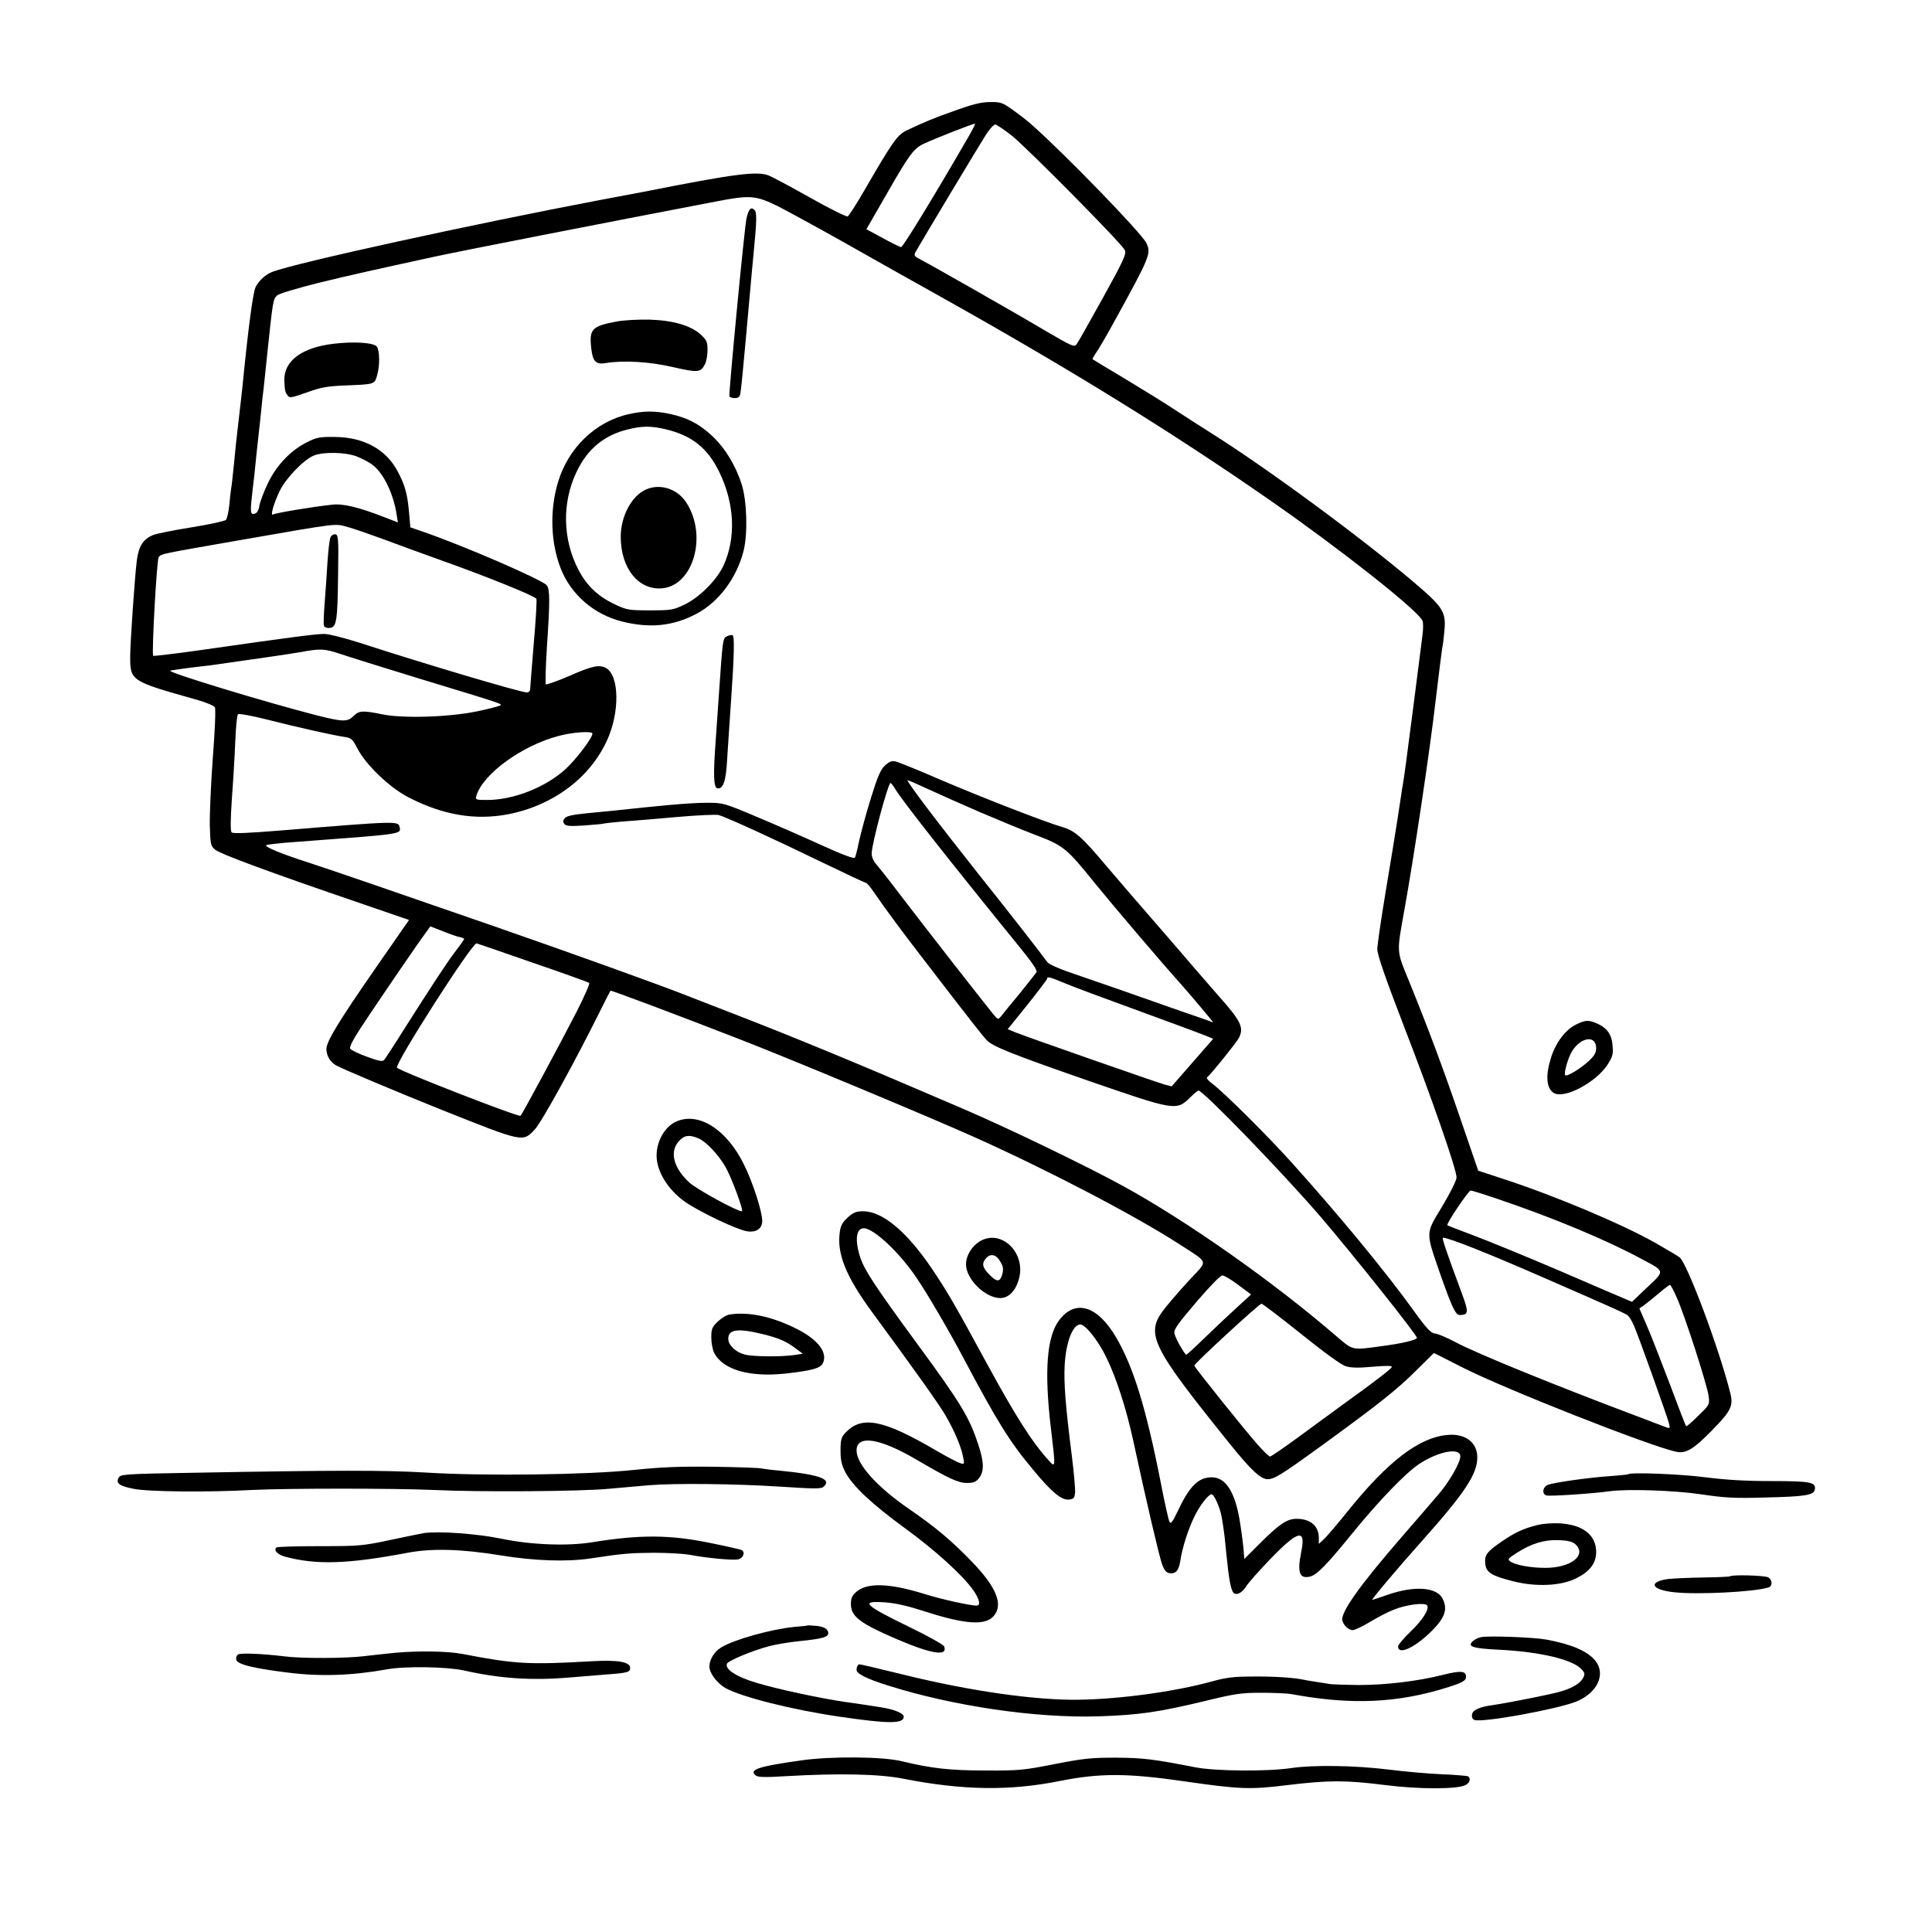
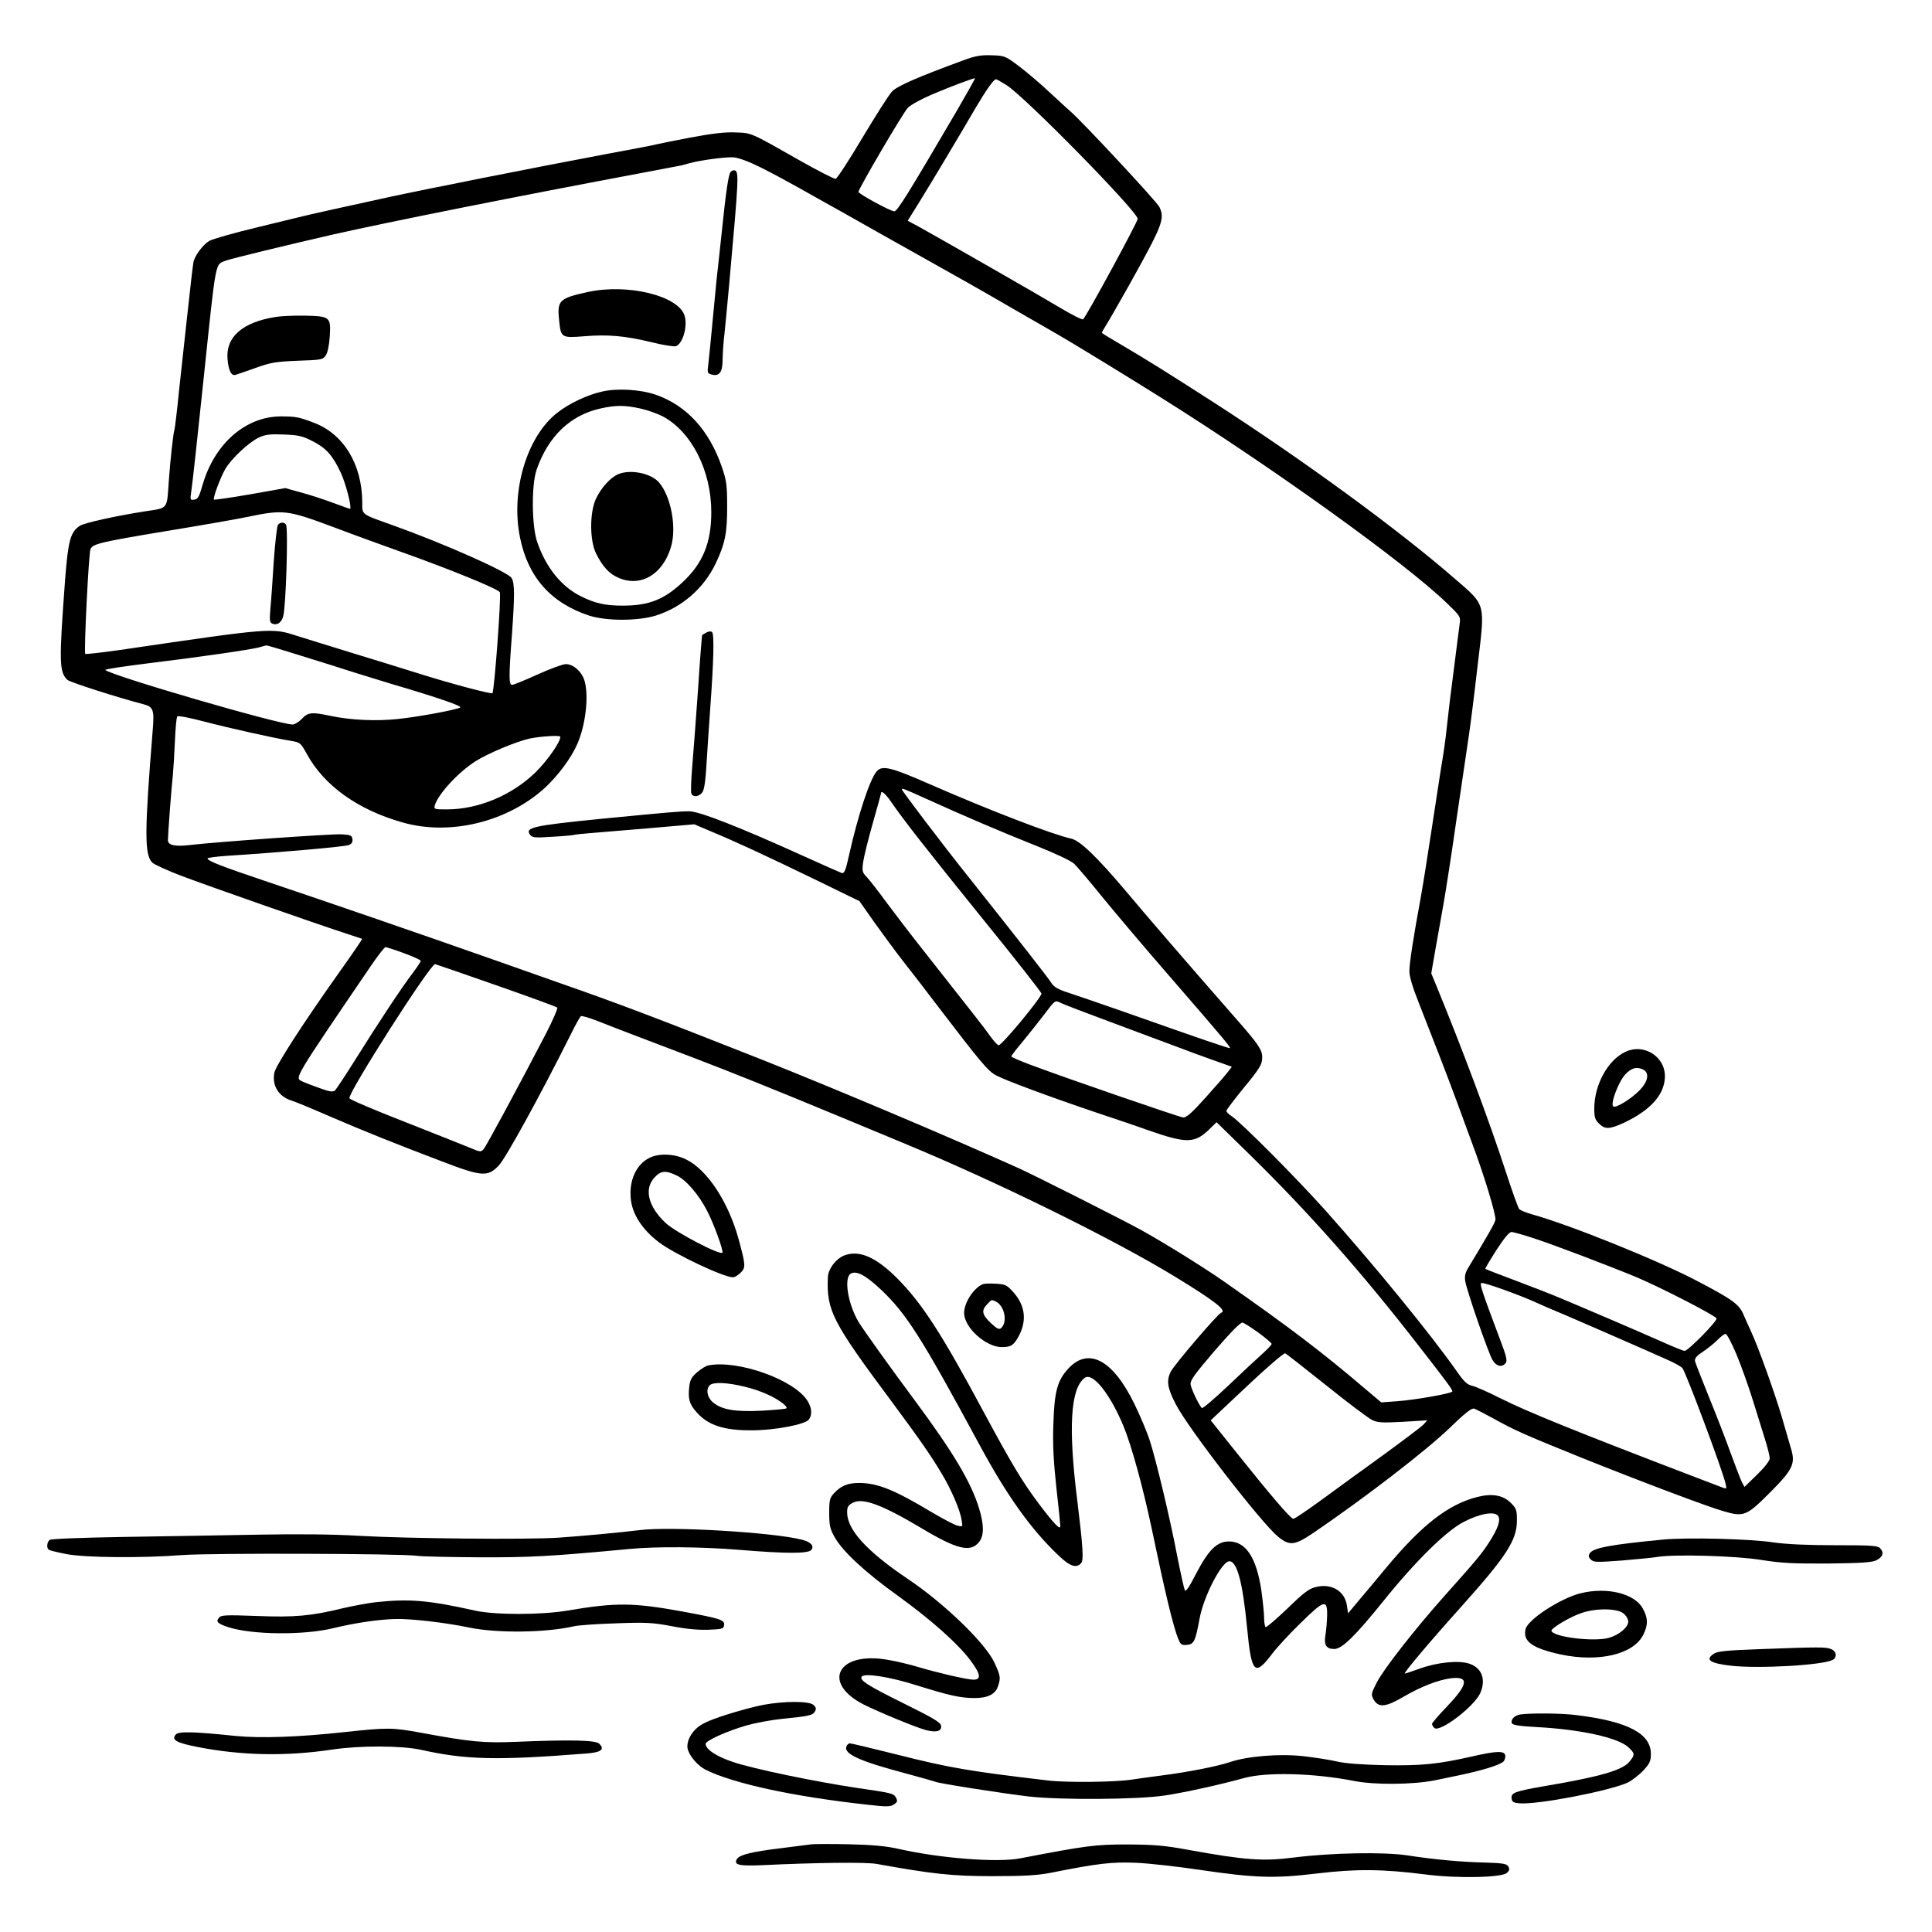
<svg xmlns="http://www.w3.org/2000/svg" version="1.0" width="1024pt" height="1024pt" viewBox="0 0 1024 1024" preserveAspectRatio="xMidYMid meet">
  <g transform="translate(0,1024) scale(0.1,-0.1)" fill="#000000" stroke="none">
-     <path d="M5065 9655 c-118 -42 -162 -60 -257 -105 -52 -24 -76 -59 -229 -323 -41 -71 -80 -131 -86 -134 -7 -3 -98 42 -202 101 -103 58 -201 110 -217 116 -62 24 -180 9 -654 -85 -14 -3 -121 -23 -239 -45 -679 -129 -1613 -333 -1738 -381 -34 -13 -70 -45 -88 -80 -14 -26 -40 -223 -70 -529 -4 -36 -13 -119 -21 -185 -8 -66 -19 -167 -24 -225 -6 -58 -12 -116 -15 -130 -2 -14 -7 -54 -10 -90 -4 -36 -12 -70 -18 -76 -7 -6 -88 -24 -182 -39 -93 -15 -185 -33 -204 -41 -53 -22 -76 -59 -86 -136 -11 -88 -35 -436 -35 -510 0 -126 5 -129 343 -224 58 -16 101 -34 106 -43 5 -9 0 -128 -11 -266 -10 -137 -17 -299 -16 -358 3 -103 4 -110 29 -131 26 -22 296 -122 771 -284 l256 -88 -180 -259 c-193 -279 -258 -385 -258 -425 0 -35 20 -69 50 -86 40 -22 316 -138 560 -236 434 -173 430 -173 494 -105 37 39 218 368 356 647 23 47 44 87 46 89 3 3 335 -121 694 -261 265 -103 991 -406 1230 -513 391 -175 855 -417 1093 -571 155 -100 149 -83 61 -178 -42 -44 -101 -112 -131 -149 -118 -144 -95 -195 338 -733 108 -134 161 -184 197 -184 36 0 72 22 287 178 303 220 401 298 502 399 l93 92 152 -77 c224 -114 1000 -420 1134 -447 51 -10 92 15 190 116 99 101 112 128 95 195 -58 233 -229 690 -269 720 -9 7 -65 40 -124 74 -177 101 -540 254 -818 344 l-125 41 -91 265 c-95 278 -172 484 -274 735 -70 171 -68 149 -26 385 50 275 135 846 165 1105 17 143 33 269 35 280 3 11 8 49 11 85 11 106 -4 130 -159 262 -281 239 -787 611 -1082 796 -54 34 -144 92 -199 128 -55 36 -172 108 -260 161 -88 52 -162 97 -164 99 -2 1 6 16 17 32 12 16 56 91 98 168 191 347 196 360 170 416 -26 53 -435 475 -611 630 -22 20 -67 54 -99 77 -54 38 -64 41 -120 40 -45 0 -92 -12 -181 -44z m64 -147 c-177 -306 -343 -578 -353 -578 -6 1 -50 22 -97 48 l-87 47 95 165 c133 233 154 262 211 289 68 31 266 109 270 105 2 -1 -15 -35 -39 -76z m234 13 c86 -70 584 -573 599 -607 9 -20 -6 -53 -116 -252 -70 -126 -132 -237 -140 -247 -12 -16 -23 -11 -157 67 -149 89 -606 349 -671 383 -33 17 -35 21 -25 40 32 57 344 577 374 623 18 28 40 52 48 52 7 0 47 -27 88 -59z m-1242 -373 c51 -26 207 -111 344 -188 138 -78 275 -155 305 -172 30 -17 132 -74 225 -126 680 -381 1221 -715 1740 -1076 364 -253 774 -576 804 -635 5 -9 5 -45 0 -81 -18 -142 -80 -626 -85 -659 -7 -56 -16 -114 -19 -132 -2 -9 -6 -32 -8 -50 -3 -19 -13 -83 -22 -144 -9 -60 -37 -228 -61 -373 -24 -144 -44 -281 -44 -303 0 -29 42 -151 141 -408 151 -390 279 -759 279 -802 0 -15 -33 -81 -76 -153 -90 -149 -89 -131 -9 -363 63 -178 80 -213 103 -213 45 1 47 14 13 107 -85 228 -110 303 -103 303 31 0 242 -84 557 -222 346 -151 411 -180 424 -191 7 -7 22 -31 32 -55 25 -57 175 -478 185 -516 6 -26 5 -28 -12 -22 -10 4 -71 27 -134 51 -458 172 -870 340 -981 399 -47 25 -98 47 -113 48 -22 2 -43 24 -113 121 -149 207 -389 498 -644 782 -128 143 -362 375 -422 420 -21 15 -34 31 -30 34 18 13 155 183 169 209 28 54 12 89 -98 213 -31 35 -91 105 -134 154 -42 50 -101 117 -129 150 -163 187 -269 311 -340 394 -130 155 -168 188 -233 207 -93 27 -422 155 -647 251 -115 50 -222 93 -237 97 -21 5 -34 0 -57 -21 -24 -22 -39 -57 -75 -173 -25 -80 -52 -181 -62 -225 -9 -44 -19 -85 -23 -91 -4 -7 -66 16 -176 66 -94 43 -249 111 -345 151 -168 71 -178 74 -255 74 -79 0 -159 -6 -345 -25 -150 -16 -178 -19 -295 -30 -81 -8 -113 -15 -122 -27 -10 -13 -10 -20 -1 -31 10 -11 31 -12 107 -7 53 4 98 8 101 10 3 1 43 6 90 10 47 3 177 14 290 24 113 10 216 15 230 11 44 -13 308 -134 544 -249 126 -61 233 -111 237 -111 5 0 27 -28 50 -62 46 -68 152 -211 258 -348 243 -316 307 -398 330 -422 30 -34 134 -75 536 -215 463 -160 470 -162 544 -89 20 20 40 36 43 36 25 0 449 -438 649 -671 172 -201 509 -624 509 -640 0 -11 -80 -30 -188 -44 -159 -22 -150 -23 -239 53 -335 289 -790 609 -1129 795 -189 104 -607 306 -849 410 -553 238 -889 377 -1225 507 -102 39 -213 83 -247 96 -148 58 -609 224 -1018 366 -583 202 -822 284 -970 333 -158 51 -235 83 -235 95 0 3 73 12 163 18 563 42 553 40 545 78 -6 33 -11 33 -621 -17 -181 -15 -262 -18 -269 -11 -7 7 -7 61 1 179 7 92 15 229 18 303 3 74 9 139 14 144 5 5 67 -6 151 -27 169 -43 345 -82 408 -92 43 -6 47 -10 75 -63 44 -86 172 -208 270 -258 182 -94 353 -123 527 -90 238 46 433 191 525 391 69 150 66 346 -6 385 -35 18 -72 11 -192 -42 -65 -28 -122 -48 -126 -45 -3 4 -1 95 6 202 16 238 16 302 -1 323 -26 30 -450 214 -668 288 l-55 19 -7 80 c-9 98 -21 143 -61 218 -61 115 -179 180 -332 181 -79 1 -97 -2 -146 -27 -86 -42 -162 -121 -208 -216 -22 -45 -42 -99 -46 -120 -4 -27 -13 -41 -26 -44 -23 -6 -24 8 -10 128 6 44 12 105 15 135 3 30 10 98 16 150 6 52 13 120 16 150 3 30 7 71 10 90 2 19 11 100 19 180 32 304 32 304 55 325 10 9 108 38 219 66 179 43 266 63 616 139 113 25 899 179 1495 293 176 34 206 31 321 -25z m-2231 -1327 c28 -11 67 -31 86 -46 58 -45 111 -155 127 -267 l6 -37 -67 26 c-141 55 -224 75 -282 68 -105 -11 -300 -44 -313 -52 -16 -10 4 59 35 124 33 68 125 164 180 188 49 21 168 19 228 -4z m-45 -375 c28 -7 113 -37 190 -65 77 -29 209 -77 293 -107 253 -90 510 -194 515 -208 3 -7 -3 -114 -14 -237 -10 -123 -19 -232 -19 -241 0 -11 -8 -18 -18 -18 -32 0 -541 151 -879 261 -85 27 -170 49 -195 49 -42 0 -176 -17 -657 -86 -134 -19 -246 -32 -249 -30 -9 10 19 510 29 523 15 18 6 16 424 89 547 95 506 90 580 70z m-44 -671 c41 -14 229 -73 419 -131 457 -139 446 -135 429 -144 -8 -4 -61 -18 -119 -30 -147 -31 -396 -39 -504 -16 -104 21 -123 20 -152 -9 -32 -32 -56 -32 -201 5 -275 71 -781 225 -771 235 2 2 46 8 98 15 52 6 109 13 125 15 255 36 413 59 470 69 103 19 124 18 206 -9z m1339 -423 c0 -23 -84 -134 -141 -187 -105 -97 -276 -165 -417 -165 -61 0 -63 1 -57 23 36 116 242 266 438 317 75 20 177 26 177 12z m2055 -417 c94 -40 226 -95 295 -121 147 -56 163 -69 313 -255 95 -117 350 -417 456 -535 25 -28 74 -85 109 -127 l63 -76 -68 24 c-37 12 -153 53 -258 90 -104 37 -269 94 -365 127 -123 41 -179 65 -190 80 -23 33 -203 264 -350 448 -220 277 -390 501 -390 514 0 3 48 -18 108 -46 59 -27 184 -83 277 -123z m-450 123 c35 -60 304 -401 665 -845 59 -72 89 -117 84 -125 -4 -7 -44 -57 -88 -112 -45 -54 -89 -108 -98 -120 -15 -19 -19 -19 -31 -6 -22 23 -397 504 -527 675 -46 61 -94 121 -107 136 -13 14 -23 37 -23 55 0 50 87 374 100 374 3 0 14 -14 25 -32z m-2307 -785 c12 -3 22 -7 22 -10 0 -2 -19 -30 -43 -61 -48 -63 -124 -179 -272 -412 -53 -85 -103 -161 -109 -168 -9 -10 -28 -6 -91 17 -44 16 -84 35 -89 43 -6 11 21 60 105 184 124 184 258 380 296 431 l24 33 67 -26 c37 -15 77 -29 90 -31z m384 -135 c161 -55 297 -104 301 -108 4 -4 -26 -72 -67 -153 -94 -182 -286 -539 -297 -551 -8 -9 -645 239 -655 255 -12 21 396 659 422 659 2 0 135 -46 296 -102z m2809 -104 c59 -25 164 -64 574 -214 88 -32 175 -65 192 -72 l33 -14 -110 -126 -110 -126 -35 9 c-44 12 -724 250 -787 275 l-47 19 105 130 c57 72 104 133 104 138 0 12 13 9 81 -19z m2305 -1148 c300 -102 574 -216 767 -320 125 -67 124 -59 17 -159 l-70 -67 -33 14 c-17 7 -174 74 -347 149 -173 74 -378 158 -455 187 -77 29 -142 54 -144 56 -7 6 112 184 124 184 7 0 70 -20 141 -44z m-1372 -457 l67 -50 -73 -67 c-40 -36 -116 -108 -169 -159 -52 -51 -98 -93 -101 -93 -9 0 -56 83 -63 111 -5 21 12 46 115 167 73 85 128 142 139 142 10 0 48 -23 85 -51z m2323 -66 c42 -93 163 -468 169 -523 6 -44 5 -46 -55 -104 -33 -33 -62 -58 -64 -55 -3 2 -42 103 -87 224 -46 121 -100 260 -122 310 l-39 90 26 18 c14 10 49 39 78 63 28 24 55 44 58 44 4 0 20 -30 36 -67z m-1991 -193 c118 -95 214 -165 236 -171 27 -9 68 -10 143 -3 70 6 104 6 102 -1 -4 -11 -81 -71 -259 -199 -67 -49 -180 -132 -250 -183 -70 -51 -131 -93 -137 -93 -5 0 -34 28 -65 63 -75 85 -335 410 -336 419 0 11 344 328 356 328 6 0 100 -72 210 -160z" />
-     <path d="M3973 9128 c-6 -7 -13 -29 -17 -49 -13 -72 -95 -932 -90 -940 3 -5 16 -9 29 -9 17 0 26 7 29 23 3 12 17 153 31 312 14 160 28 310 30 335 2 25 7 68 9 95 18 183 18 221 4 233 -12 10 -17 10 -25 0z" />
-     <path d="M3269 8536 c-133 -25 -147 -40 -135 -144 8 -69 25 -86 79 -76 93 15 231 7 355 -22 132 -30 146 -29 169 17 7 13 13 46 13 73 0 43 -4 53 -35 82 -52 48 -145 76 -275 80 -58 1 -135 -3 -171 -10z" />
-     <path d="M1768 8418 c-169 -20 -264 -91 -261 -195 2 -52 4 -60 16 -77 12 -17 18 -16 103 14 75 27 107 33 204 37 155 6 155 6 168 51 16 52 15 134 -1 155 -15 21 -122 28 -229 15z" />
-     <path d="M3333 8045 c-177 -39 -324 -181 -377 -366 -43 -149 -37 -316 16 -452 54 -138 175 -243 324 -281 149 -37 270 -25 394 40 119 62 215 191 251 334 23 91 18 261 -9 350 -32 102 -89 196 -160 262 -69 63 -129 94 -221 114 -81 17 -137 17 -218 -1z m194 -80 c140 -33 223 -99 285 -226 82 -169 90 -349 23 -496 -35 -76 -125 -167 -204 -206 -63 -30 -71 -32 -186 -32 -114 0 -123 2 -187 32 -88 42 -148 98 -192 183 -84 160 -88 355 -11 517 57 122 147 197 273 227 75 19 124 19 199 1z" />
-     <path d="M3425 7646 c-77 -33 -135 -142 -135 -251 0 -168 95 -285 221 -273 164 16 239 278 128 452 -46 74 -138 105 -214 72z" />
-     <path d="M3854 6868 c-23 -11 -23 -7 -44 -313 -5 -77 -13 -187 -17 -245 -13 -176 -11 -244 9 -248 31 -6 46 38 52 153 4 61 13 202 21 315 16 229 19 337 8 343 -5 3 -18 0 -29 -5z" />
-     <path d="M1752 7393 c-5 -10 -12 -67 -16 -128 -4 -60 -10 -159 -15 -219 -5 -60 -7 -115 -4 -123 3 -8 16 -13 31 -11 36 4 41 35 44 285 3 188 1 208 -14 211 -9 2 -21 -5 -26 -15z" />
-     <path d="M8352 4809 c-56 -28 -107 -96 -132 -177 -29 -93 -24 -159 14 -184 54 -36 225 54 287 150 26 41 30 54 26 100 -4 59 -30 95 -84 118 -44 19 -61 18 -111 -7z m108 -124 c0 -25 -9 -41 -42 -71 -44 -40 -114 -82 -122 -73 -9 9 15 93 36 127 47 76 128 87 128 17z" />
-     <path d="M3585 4296 c-60 -26 -105 -103 -105 -181 0 -83 60 -181 151 -245 76 -53 273 -147 328 -156 49 -8 81 14 81 55 0 49 -50 205 -96 297 -91 187 -240 282 -359 230z m118 -90 c38 -16 104 -85 141 -149 31 -52 100 -237 88 -237 -27 0 -238 116 -278 152 -83 76 -106 161 -58 217 29 34 56 39 107 17z" />
-     <path d="M4493 3787 c-28 -26 -38 -44 -42 -78 -16 -113 32 -233 168 -419 235 -320 356 -490 393 -553 47 -81 83 -166 93 -221 7 -37 7 -38 -16 -31 -13 4 -69 33 -124 65 -284 167 -398 189 -485 95 -21 -23 -25 -36 -25 -93 0 -52 6 -77 25 -114 39 -74 140 -169 314 -296 162 -118 308 -250 365 -331 33 -47 40 -81 17 -81 -34 0 -185 33 -274 61 -188 58 -303 62 -362 13 -24 -21 -30 -34 -30 -66 0 -65 47 -101 234 -182 195 -84 281 -97 260 -42 -4 9 -86 55 -183 102 -243 118 -266 141 -128 131 55 -4 123 -20 206 -47 216 -70 324 -77 368 -25 52 60 15 153 -119 291 -104 108 -193 182 -328 275 -171 117 -280 238 -280 311 0 85 122 66 315 -47 174 -102 224 -125 270 -125 35 0 48 5 64 26 28 35 27 84 -4 178 -47 143 -91 217 -324 534 -222 303 -278 388 -301 456 -30 91 -23 156 18 156 53 0 191 -130 280 -263 55 -80 174 -284 247 -422 181 -341 246 -446 369 -593 99 -120 152 -164 191 -160 26 3 30 7 33 36 2 18 -6 106 -17 195 -34 268 -43 387 -38 482 7 123 43 215 83 215 27 0 96 -87 138 -175 53 -108 106 -273 142 -439 70 -325 138 -615 153 -656 12 -33 23 -46 39 -48 34 -5 50 14 58 66 10 68 42 168 76 237 29 58 73 115 90 115 13 0 45 -72 53 -120 4 -25 9 -52 10 -62 2 -9 9 -69 15 -135 13 -132 24 -191 38 -205 16 -16 46 0 67 34 10 17 70 85 133 150 146 150 185 157 158 28 -21 -105 -8 -140 48 -126 36 9 88 62 221 226 146 179 287 325 359 372 103 67 216 87 216 39 0 -34 -60 -138 -118 -204 -31 -37 -119 -138 -195 -226 -222 -256 -325 -401 -312 -442 9 -27 33 -49 55 -49 11 0 52 20 92 44 40 24 97 54 127 65 64 26 165 39 175 22 13 -20 -24 -78 -90 -141 -35 -34 -64 -68 -64 -76 0 -48 86 -9 176 79 72 72 88 116 61 172 -30 64 -152 72 -296 21 -41 -14 -76 -26 -78 -26 -7 0 138 172 257 305 234 262 300 361 300 451 0 77 -61 125 -151 119 -154 -10 -322 -138 -540 -410 -53 -66 -109 -131 -123 -144 l-26 -24 0 32 c0 63 -44 101 -118 101 -50 0 -91 -27 -196 -132 l-81 -81 -3 39 c-1 21 -9 86 -18 144 -24 166 -75 250 -151 250 -72 0 -119 -47 -183 -184 -25 -52 -35 -65 -41 -53 -5 8 -27 105 -48 215 -77 391 -144 607 -235 763 -99 169 -216 205 -302 92 -66 -87 -80 -270 -44 -573 26 -221 27 -214 -21 -160 -81 90 -170 231 -314 495 -186 342 -213 387 -298 514 -132 194 -260 301 -362 301 -37 0 -52 -6 -82 -33z" />
-     <path d="M5192 3660 c-42 -26 -72 -76 -72 -121 0 -79 102 -179 182 -179 44 0 82 39 99 103 37 139 -96 266 -209 197z m110 -107 c15 -24 17 -39 11 -64 -12 -45 -28 -46 -68 -6 -39 39 -43 61 -18 89 24 26 54 19 75 -19z" />
-     <path d="M3868 3273 c-16 -2 -44 -19 -63 -37 -31 -30 -35 -39 -35 -85 0 -29 7 -65 15 -81 46 -90 187 -131 380 -110 140 16 185 28 197 56 26 57 -29 127 -146 184 -127 63 -248 88 -348 73z m170 -103 c90 -22 128 -38 182 -79 l35 -26 -45 -7 c-71 -10 -221 -9 -264 3 -48 13 -86 50 -86 83 0 50 49 57 178 26z" />
-     <path d="M3360 2449 c-245 -26 -798 -33 -1100 -14 -217 13 -481 13 -1238 -1 -364 -6 -383 -8 -393 -26 -16 -30 3 -44 79 -59 76 -16 399 -19 632 -6 185 9 746 9 955 0 243 -12 784 -8 930 6 72 6 168 15 215 19 138 11 449 8 687 -7 183 -12 224 -13 237 -2 49 41 -20 66 -239 87 -38 3 -79 9 -90 11 -11 3 -126 7 -255 9 -180 2 -278 -2 -420 -17z" />
-     <path d="M8629 2426 c-2 -2 -47 -6 -99 -10 -113 -8 -291 -33 -326 -46 -27 -11 -33 -47 -9 -56 14 -6 254 10 335 22 93 13 341 5 485 -16 128 -19 177 -22 345 -17 208 5 253 12 259 42 7 39 -22 45 -228 45 -137 0 -242 6 -351 20 -133 17 -398 28 -411 16z" />
-     <path d="M8145 2156 c-72 -18 -116 -39 -182 -84 -82 -56 -95 -73 -91 -118 4 -48 32 -66 148 -95 122 -31 254 -25 335 16 72 36 105 80 105 139 0 90 -70 145 -194 152 -40 2 -93 -2 -121 -10z m204 -100 c64 -58 -22 -126 -158 -126 -79 0 -160 15 -186 34 -16 11 -12 16 32 44 79 51 148 72 225 69 48 -2 72 -8 87 -21z" />
-     <path d="M2245 2114 c-16 -3 -97 -19 -180 -37 -142 -30 -161 -32 -372 -32 -122 0 -224 -3 -228 -7 -16 -15 6 -38 47 -49 165 -44 329 -39 643 20 133 26 291 21 500 -13 177 -29 348 -35 475 -16 169 26 211 29 336 30 72 0 155 -5 185 -10 94 -18 232 -31 261 -25 27 6 39 37 20 49 -5 3 -78 20 -163 37 -216 45 -375 46 -629 5 -132 -22 -328 -14 -485 19 -126 26 -332 41 -410 29z" />
-     <path d="M9169 1885 c-3 -2 -65 -5 -139 -6 -74 -1 -159 -5 -188 -8 -108 -15 -91 -57 29 -70 122 -14 424 1 502 25 23 7 22 41 -2 54 -19 10 -193 15 -202 5z" />
-     <path d="M4277 1624 c-1 -1 -31 -4 -67 -7 -123 -12 -320 -67 -388 -109 -36 -22 -62 -64 -62 -101 0 -35 40 -88 85 -114 87 -48 353 -115 606 -152 259 -38 339 -38 339 0 0 18 -48 38 -115 49 -108 17 -115 18 -200 30 -130 19 -363 69 -470 102 -103 31 -164 71 -152 100 6 16 136 70 224 93 32 9 105 21 163 27 118 12 150 21 150 42 0 22 -24 36 -69 39 -22 2 -42 3 -44 1z" />
-     <path d="M7850 1563 c-14 -3 -33 -12 -42 -20 -34 -30 -5 -40 139 -47 217 -11 391 -52 437 -105 16 -18 17 -25 7 -44 -15 -29 -55 -53 -118 -72 -45 -14 -272 -59 -358 -72 -74 -10 -110 -26 -113 -51 -2 -13 3 -25 13 -28 40 -16 435 56 539 97 113 46 160 147 100 219 -43 50 -124 85 -259 110 -64 12 -303 21 -345 13z" />
-     <path d="M2095 1480 c-49 -5 -124 -13 -165 -18 -95 -12 -334 -13 -423 -1 -115 14 -231 19 -245 10 -8 -4 -12 -17 -10 -27 4 -25 87 -46 273 -69 172 -22 341 -16 525 17 96 18 320 14 410 -6 190 -43 360 -54 560 -37 58 5 146 12 195 16 111 8 125 12 125 35 0 32 -67 43 -205 35 -329 -19 -407 -15 -680 38 -82 16 -233 18 -360 7z" />
-     <path d="M4547 1413 c-4 -3 -7 -14 -7 -24 0 -20 53 -47 168 -83 345 -109 782 -173 1112 -163 217 7 320 22 565 81 161 39 193 44 300 44 66 0 141 -3 165 -8 314 -58 561 -47 830 39 63 20 86 32 89 46 7 39 -22 43 -121 18 -134 -34 -304 -54 -448 -54 -69 1 -136 3 -150 5 -14 2 -47 8 -75 12 -27 4 -57 9 -65 11 -50 11 -152 18 -265 17 -108 0 -146 -5 -225 -27 -199 -54 -485 -93 -705 -96 -229 -3 -571 46 -914 130 -278 67 -246 61 -254 52z" />
-     <path d="M4250 910 c-229 -32 -282 -49 -245 -80 12 -10 47 -11 163 -4 275 16 493 12 622 -14 311 -61 561 -65 825 -12 215 43 361 42 659 -1 299 -43 351 -45 553 -20 216 26 306 26 513 0 178 -23 386 -23 428 0 23 12 29 35 13 46 -5 3 -67 8 -138 11 -70 3 -198 14 -284 25 -179 22 -397 25 -514 8 -126 -19 -403 -17 -510 4 -220 43 -275 50 -420 51 -132 0 -171 -4 -325 -34 -162 -32 -189 -35 -365 -34 -190 0 -288 11 -445 49 -100 25 -375 27 -530 5z" />
+     <path d="M5105 9920 c-242 -89 -350 -136 -377 -165 -16 -16 -86 -127 -157 -245 -70 -118 -134 -216 -142 -218 -8 -1 -90 41 -184 94 -271 154 -260 149 -345 152 -53 3 -123 -5 -240 -27 -91 -17 -172 -34 -180 -36 -8 -3 -134 -27 -280 -54 -356 -67 -937 -182 -1140 -226 -234 -51 -432 -95 -450 -100 -8 -2 -118 -29 -243 -59 -125 -30 -241 -63 -258 -73 -34 -20 -78 -80 -84 -114 -2 -13 -6 -44 -9 -69 -3 -25 -14 -126 -25 -225 -11 -99 -30 -272 -42 -385 -11 -113 -23 -208 -25 -211 -5 -8 -22 -164 -29 -264 -11 -158 -1 -146 -125 -165 -154 -24 -323 -61 -347 -77 -50 -33 -62 -79 -78 -286 -33 -442 -31 -490 13 -531 16 -13 269 -94 400 -128 55 -14 61 -29 51 -143 -43 -532 -44 -655 -2 -697 11 -10 80 -42 154 -70 151 -57 714 -254 859 -301 52 -17 97 -32 99 -33 2 -2 -55 -85 -127 -186 -190 -268 -331 -487 -338 -524 -13 -70 24 -128 96 -149 14 -4 104 -41 200 -83 191 -82 336 -140 593 -238 212 -81 242 -83 301 -21 37 39 221 374 381 694 25 51 49 94 54 97 4 3 44 -8 87 -25 43 -17 135 -53 204 -79 69 -26 208 -79 310 -118 197 -75 418 -164 775 -312 121 -50 267 -111 325 -135 499 -206 1121 -512 1450 -713 211 -129 275 -179 242 -190 -17 -5 -248 -275 -266 -311 -25 -48 -19 -87 26 -174 67 -130 453 -628 541 -701 63 -51 88 -48 189 20 276 188 599 437 722 556 79 77 116 106 129 102 9 -3 54 -26 100 -51 111 -62 164 -86 464 -207 314 -126 673 -262 762 -287 104 -30 119 -23 242 100 121 121 136 153 112 232 -7 24 -29 100 -49 169 -36 123 -127 377 -164 455 -10 22 -28 61 -39 87 -22 54 -58 80 -235 173 -208 111 -687 304 -887 359 -31 9 -61 21 -67 28 -6 7 -38 96 -71 198 -90 275 -229 647 -367 983 l-28 68 22 127 c13 70 31 176 42 236 11 60 43 265 70 455 28 190 57 389 65 441 8 52 29 217 46 367 41 344 48 320 -124 469 -298 259 -806 630 -1277 933 -228 147 -368 234 -474 296 -64 37 -116 69 -116 71 0 3 11 22 24 43 14 22 67 115 119 207 180 323 192 354 162 417 -14 29 -411 455 -472 507 -10 8 -58 53 -108 99 -49 46 -123 109 -164 140 -72 54 -76 56 -145 58 -57 2 -86 -3 -151 -27z m-33 -266 c-259 -442 -316 -534 -332 -534 -20 0 -189 92 -190 103 0 16 236 419 262 446 15 15 71 46 125 69 103 44 226 90 231 87 1 -1 -42 -78 -96 -171z m264 134 c105 -69 694 -670 694 -708 0 -16 -269 -512 -289 -532 -4 -5 -61 24 -126 63 -120 72 -610 352 -737 423 l-67 36 61 98 c64 103 218 361 300 502 55 93 95 150 107 150 4 0 30 -15 57 -32z m-1303 -436 c56 -28 147 -77 202 -108 55 -31 156 -88 225 -126 69 -39 159 -90 200 -113 41 -23 134 -75 205 -115 232 -130 307 -172 500 -284 105 -60 215 -124 245 -141 68 -39 373 -225 535 -327 598 -374 1311 -887 1528 -1099 68 -66 69 -67 63 -110 -3 -24 -17 -129 -30 -234 -14 -104 -30 -237 -36 -295 -10 -94 -16 -134 -35 -249 -3 -19 -24 -154 -46 -300 -22 -146 -49 -315 -60 -375 -36 -194 -59 -340 -59 -384 0 -27 17 -85 49 -165 84 -214 148 -378 201 -522 28 -77 64 -174 79 -215 66 -174 132 -393 127 -416 -5 -20 -33 -69 -143 -252 -17 -27 -21 -46 -17 -72 8 -51 123 -383 145 -419 20 -33 49 -40 69 -16 10 12 5 36 -30 127 -102 271 -110 298 -96 298 23 0 212 -68 293 -106 41 -18 76 -34 78 -34 4 0 509 -220 615 -268 36 -16 70 -35 77 -43 19 -24 210 -533 229 -613 6 -26 5 -28 -12 -22 -10 4 -75 29 -144 55 -643 246 -890 346 -1040 421 -63 32 -129 61 -147 65 -25 5 -43 21 -79 73 -145 206 -435 560 -695 852 -158 177 -451 471 -501 504 -16 10 -28 23 -28 28 0 5 38 55 83 111 96 116 107 135 107 174 0 39 -21 70 -147 213 -255 291 -466 536 -580 672 -149 176 -239 263 -285 273 -100 22 -426 147 -751 289 -205 90 -251 101 -280 68 -36 -40 -100 -234 -147 -445 -18 -82 -25 -98 -39 -94 -9 3 -97 42 -196 87 -342 155 -558 240 -612 240 -48 0 -97 -4 -468 -40 -360 -36 -407 -46 -374 -86 11 -14 28 -15 117 -9 57 3 109 8 115 10 7 2 44 6 82 9 39 3 179 15 312 26 l243 21 87 -37 c121 -50 288 -127 558 -258 l230 -112 81 -115 c45 -63 114 -157 155 -209 41 -52 123 -158 181 -235 227 -297 263 -340 306 -364 50 -27 290 -116 542 -201 96 -32 215 -72 264 -90 203 -71 247 -71 323 2 l41 40 177 -173 c314 -308 592 -622 896 -1014 158 -203 182 -236 176 -241 -11 -11 -199 -44 -284 -50 l-92 -7 -83 70 c-231 197 -405 329 -748 569 -104 73 -313 203 -437 272 -91 51 -567 291 -653 330 -378 170 -987 427 -1365 577 -554 219 -765 299 -1055 400 -69 24 -222 78 -340 120 -386 136 -897 312 -1245 429 -217 73 -295 103 -295 116 0 4 46 10 103 14 268 17 624 48 645 57 17 6 22 16 20 32 -3 19 -10 22 -56 25 -52 3 -665 -40 -807 -57 -78 -9 -115 -1 -115 26 0 29 19 283 26 343 3 30 8 111 11 180 3 69 8 129 13 133 4 5 68 -8 141 -27 137 -36 375 -89 463 -103 47 -8 50 -11 81 -67 92 -170 272 -299 512 -366 251 -71 557 5 754 187 69 65 136 155 168 228 45 100 63 258 39 337 -14 48 -59 88 -99 88 -16 0 -84 -25 -150 -55 -66 -30 -127 -55 -135 -55 -17 0 -18 40 0 275 14 199 14 262 -2 291 -17 31 -356 182 -630 280 -171 61 -162 54 -162 122 -1 201 -99 363 -258 422 -78 30 -97 33 -174 33 -187 -1 -351 -145 -414 -362 -18 -63 -25 -77 -44 -79 -22 -4 -23 -2 -16 45 7 48 29 250 66 603 67 639 59 595 118 619 26 10 335 85 567 138 305 69 984 204 1645 328 107 20 200 38 205 39 6 2 23 6 39 11 59 16 193 34 234 31 27 -2 83 -23 145 -54z m-2377 -1450 c73 -37 106 -74 150 -167 26 -55 59 -182 50 -192 -1 -1 -43 14 -94 33 -51 19 -128 44 -171 55 l-79 22 -186 -33 c-103 -18 -189 -30 -192 -28 -7 7 34 117 60 162 32 55 125 142 178 167 35 16 59 19 133 16 77 -3 99 -8 151 -35z m112 -456 c108 -41 268 -99 355 -130 261 -93 517 -197 526 -215 9 -16 -29 -524 -39 -535 -7 -6 -218 50 -390 104 -69 22 -222 69 -340 105 -118 36 -258 80 -310 96 -130 42 -131 42 -934 -76 -98 -14 -181 -23 -184 -21 -8 9 18 538 28 557 15 27 52 36 400 94 184 30 378 64 430 75 193 40 211 38 458 -54z m-171 -682 c98 -30 225 -70 283 -89 58 -18 146 -45 195 -60 248 -73 378 -118 364 -125 -24 -13 -224 -50 -332 -61 -113 -12 -246 -6 -352 16 -102 22 -123 20 -155 -15 -15 -16 -38 -30 -49 -30 -73 0 -958 258 -993 289 -4 4 97 19 225 35 273 33 547 73 591 85 17 5 34 10 38 10 4 1 87 -24 185 -55z m1373 -429 c0 -28 -67 -124 -129 -186 -125 -123 -304 -199 -474 -199 -66 0 -68 1 -62 23 19 60 125 175 215 232 66 42 215 104 285 120 61 13 165 19 165 10z m1933 -326 c209 -95 411 -181 587 -251 105 -42 186 -80 203 -96 16 -15 83 -94 150 -177 67 -82 225 -269 352 -415 280 -323 328 -380 324 -385 -4 -3 -125 38 -564 193 -126 44 -260 90 -297 102 -47 15 -72 29 -84 48 -21 33 -162 213 -443 567 -133 166 -351 454 -351 461 0 8 12 3 123 -47z m-182 -16 c65 -95 185 -249 489 -625 171 -210 310 -388 310 -394 0 -21 -209 -274 -227 -274 -5 0 -25 21 -43 46 -32 46 -88 116 -350 449 -70 88 -159 205 -200 260 -40 55 -86 114 -102 132 -28 29 -30 34 -23 84 4 29 27 122 51 206 24 85 44 156 44 159 0 17 24 -4 51 -43z m-2580 -805 c49 -18 89 -36 89 -41 0 -5 -20 -34 -43 -65 -58 -76 -181 -262 -301 -454 -54 -86 -104 -162 -111 -168 -11 -9 -31 -6 -87 15 -40 14 -80 30 -88 34 -37 20 -49 2 364 609 38 56 74 102 79 102 5 0 50 -14 98 -32z m486 -169 c175 -61 322 -115 326 -119 5 -4 -22 -65 -58 -136 -140 -269 -318 -600 -332 -615 -13 -16 -19 -15 -71 7 -31 13 -187 75 -347 138 -159 62 -291 118 -293 125 -9 27 428 711 454 711 2 0 146 -50 321 -111z m3278 -203 c143 -53 294 -110 335 -125 41 -16 123 -46 182 -67 l107 -38 -19 -25 c-10 -14 -63 -75 -118 -136 -75 -84 -104 -109 -121 -108 -23 3 -625 210 -808 279 -57 21 -103 41 -103 45 0 3 27 39 61 79 33 40 85 106 116 146 54 72 55 73 82 60 14 -8 143 -57 286 -110z m2227 -1140 c104 -34 396 -145 543 -206 124 -52 418 -203 423 -218 4 -15 -151 -172 -169 -172 -7 0 -64 23 -128 52 -113 50 -397 172 -534 229 -37 16 -140 56 -230 90 -89 33 -163 62 -165 64 -1 1 25 46 59 99 40 62 68 96 80 96 10 0 64 -15 121 -34z m-1464 -498 c40 -29 72 -57 72 -61 0 -5 -24 -30 -52 -55 -29 -26 -111 -102 -182 -170 -71 -67 -132 -119 -136 -115 -18 19 -60 110 -60 128 0 21 24 54 124 171 90 104 139 154 151 154 6 0 44 -24 83 -52z m2535 -115 c25 -60 64 -169 87 -243 23 -74 53 -170 66 -212 13 -42 24 -86 24 -98 0 -12 -27 -47 -67 -86 l-67 -65 -14 26 c-7 15 -34 84 -59 153 -25 70 -77 204 -115 297 -38 94 -71 179 -74 190 -3 15 7 28 44 52 26 18 61 46 77 63 16 16 34 30 41 30 7 0 32 -48 57 -107z m-2176 -164 c114 -92 224 -174 243 -184 30 -15 50 -17 164 -11 l131 8 -20 -22 c-11 -12 -108 -85 -215 -163 -107 -77 -255 -185 -329 -239 -74 -54 -139 -98 -146 -98 -14 0 -115 118 -299 348 l-139 174 119 112 c159 151 267 246 276 243 4 -1 101 -77 215 -168z" />
+     <path d="M3872 9328 c-11 -14 -24 -99 -47 -323 -9 -82 -18 -166 -20 -185 -3 -19 -14 -132 -25 -250 -11 -119 -23 -237 -26 -262 -6 -45 -5 -47 21 -54 38 -9 55 15 55 79 0 27 4 90 10 140 5 51 17 169 25 262 51 566 52 595 29 602 -6 2 -16 -2 -22 -9z" />
+     <path d="M3114 8692 c-153 -34 -162 -44 -150 -155 9 -87 13 -89 135 -79 126 10 214 2 355 -32 60 -15 117 -24 128 -21 36 12 63 102 47 160 -30 107 -302 174 -515 127z" />
+     <path d="M1460 8560 c-175 -28 -264 -106 -254 -223 5 -61 20 -90 42 -84 10 3 58 20 107 37 80 29 106 33 223 38 128 4 134 6 149 29 10 15 18 55 21 102 6 101 1 105 -132 108 -55 1 -126 -2 -156 -7z" />
+     <path d="M3193 8165 c-79 -17 -178 -64 -241 -114 -160 -126 -246 -415 -196 -659 42 -211 164 -348 367 -415 91 -29 257 -29 352 0 140 44 256 145 319 278 49 103 61 163 60 305 0 110 -4 135 -28 205 -67 195 -188 327 -351 383 -81 28 -203 35 -282 17z m200 -90 c37 -8 91 -27 120 -42 153 -82 257 -288 257 -507 0 -162 -44 -270 -150 -370 -100 -94 -180 -126 -320 -126 -91 0 -145 12 -218 48 -105 51 -187 152 -234 287 -30 84 -32 304 -4 385 61 177 179 290 339 325 81 18 128 18 210 0z" />
+     <path d="M3275 7726 c-42 -19 -90 -73 -117 -131 -33 -73 -33 -219 1 -288 33 -67 68 -107 116 -128 118 -54 237 14 281 161 32 104 0 271 -64 344 -44 49 -153 70 -217 42z" />
+     <path d="M3745 6888 c-11 -6 -21 -12 -23 -13 -2 -2 -12 -130 -22 -286 -11 -156 -25 -341 -31 -412 -6 -70 -8 -134 -5 -142 8 -23 44 -18 60 8 9 14 16 65 20 137 4 63 13 205 21 315 18 246 21 383 9 395 -5 5 -18 4 -29 -2z" />
+     <path d="M1473 7458 c-5 -7 -15 -94 -22 -193 -6 -99 -14 -213 -18 -252 -5 -64 -4 -73 12 -79 24 -10 47 7 56 39 15 55 27 466 15 486 -9 15 -31 14 -43 -1z" />
+     <path d="M8615 4665 c-93 -43 -165 -175 -165 -300 0 -46 4 -60 25 -80 32 -32 56 -31 134 5 137 65 209 144 215 235 8 110 -107 188 -209 140z m96 -95 c32 -18 24 -62 -20 -108 -47 -48 -129 -98 -141 -86 -15 16 29 131 64 169 34 36 62 43 97 25z" />
+     <path d="M3442 4103 c-69 -34 -108 -118 -99 -214 7 -83 60 -165 149 -233 81 -62 343 -186 393 -186 9 0 27 11 40 24 28 28 28 38 -11 181 -54 195 -165 364 -276 419 -61 31 -145 35 -196 9z m146 -94 c50 -24 118 -104 161 -189 34 -66 85 -205 80 -219 -7 -18 -248 107 -301 157 -92 86 -116 180 -59 241 34 37 59 39 119 10z" />
+     <path d="M4484 3589 c-47 -13 -94 -71 -96 -117 -8 -178 22 -236 339 -662 151 -204 202 -277 264 -380 50 -83 98 -193 106 -248 6 -34 6 -35 -23 -28 -16 4 -76 36 -134 70 -200 120 -289 156 -387 156 -60 0 -96 -15 -133 -55 -22 -24 -25 -35 -25 -103 0 -66 4 -85 28 -128 42 -76 163 -188 336 -312 173 -125 317 -252 385 -343 57 -76 59 -106 6 -101 -48 5 -188 38 -285 67 -44 13 -117 31 -162 38 -263 46 -351 -123 -124 -238 85 -42 274 -120 329 -135 55 -14 84 -6 80 23 -2 18 -42 41 -195 117 -192 95 -238 124 -226 143 13 21 148 0 293 -46 172 -54 232 -67 306 -67 69 0 109 20 123 61 16 46 14 57 -19 128 -49 104 -268 315 -458 442 -218 147 -322 261 -322 353 0 29 5 38 30 51 53 28 155 -10 368 -137 186 -111 257 -128 302 -70 26 33 26 91 -1 178 -42 138 -138 298 -335 564 -131 176 -274 376 -302 421 -58 96 -81 238 -42 259 31 16 78 -9 159 -85 136 -129 214 -252 521 -820 146 -271 273 -449 418 -587 63 -61 98 -72 123 -42 13 16 9 86 -21 329 -49 390 -36 596 39 652 42 31 133 -82 205 -254 43 -103 104 -326 151 -548 69 -331 114 -520 140 -581 13 -32 18 -35 47 -32 36 3 44 19 66 139 22 120 118 304 158 304 41 0 71 -114 94 -355 23 -240 40 -258 133 -135 25 33 93 107 151 163 125 123 142 128 140 37 -1 -33 -5 -79 -9 -102 -9 -52 5 -73 47 -73 41 0 112 70 261 255 167 208 331 370 424 418 84 44 161 58 182 34 17 -21 2 -67 -48 -144 -39 -60 -62 -88 -237 -284 -156 -175 -319 -384 -356 -455 -31 -61 -32 -65 -18 -91 26 -46 64 -42 161 15 91 53 184 89 251 97 96 11 89 -33 -22 -149 -44 -46 -80 -88 -80 -93 0 -6 6 -16 13 -22 30 -24 213 116 243 186 31 72 8 133 -58 155 -56 19 -170 8 -266 -27 -38 -14 -72 -25 -76 -25 -10 0 130 166 297 352 243 271 297 355 297 460 0 54 -3 63 -32 92 -42 42 -100 52 -181 31 -153 -40 -292 -148 -483 -378 -42 -51 -104 -125 -138 -165 l-61 -73 -6 41 c-11 77 -82 120 -166 98 -35 -8 -65 -31 -150 -114 -59 -56 -111 -101 -115 -98 -4 3 -8 25 -8 50 0 24 -7 90 -15 147 -26 172 -82 257 -171 257 -64 0 -109 -45 -175 -172 -35 -68 -54 -97 -59 -87 -4 8 -22 88 -40 179 -39 205 -112 509 -146 615 -14 44 -51 131 -81 193 -114 235 -244 304 -351 188 -58 -63 -74 -122 -79 -296 -4 -106 1 -196 16 -335 12 -104 21 -196 21 -204 0 -23 -36 15 -117 123 -86 115 -141 207 -286 476 -226 422 -330 582 -462 715 -108 108 -194 148 -271 124z" />
+     <path d="M5210 3434 c-49 -20 -100 -98 -100 -153 0 -77 115 -181 200 -181 50 0 65 11 93 65 40 80 29 157 -31 225 -35 39 -43 43 -92 46 -30 2 -62 1 -70 -2z m71 -94 c45 -25 60 -110 24 -140 -10 -8 -22 -2 -54 28 -46 44 -51 66 -19 99 25 27 23 26 49 13z" />
+     <path d="M3754 3003 c-12 -2 -39 -19 -59 -36 -30 -26 -38 -41 -42 -79 -7 -62 1 -91 39 -133 60 -69 145 -97 293 -96 121 0 283 31 302 57 19 26 16 62 -7 99 -69 112 -369 219 -526 188z m194 -113 c82 -20 155 -52 202 -89 14 -11 22 -22 19 -25 -3 -4 -62 -9 -131 -13 -142 -7 -212 5 -259 44 -31 26 -39 69 -17 91 18 18 92 15 186 -8z" />
+     <path d="M3390 2130 c-109 -13 -298 -31 -430 -40 -164 -11 -800 -5 -1060 10 -132 8 -321 10 -530 6 -179 -3 -498 -9 -710 -12 -234 -4 -390 -10 -397 -16 -15 -12 -17 -44 -4 -52 5 -4 47 -14 93 -23 99 -19 395 -22 618 -5 151 11 1155 8 1240 -4 25 -4 173 -7 330 -8 271 -1 380 5 795 44 145 14 384 12 590 -5 242 -20 359 -20 375 0 17 21 -2 42 -49 54 -148 39 -697 72 -861 51z" />
+     <path d="M8815 2080 c-280 -27 -371 -44 -389 -73 -8 -13 -7 -21 6 -33 15 -15 30 -15 165 -5 81 7 166 15 188 19 89 15 416 6 550 -16 108 -17 168 -20 355 -19 176 2 232 6 255 17 35 18 42 41 20 64 -14 14 -47 16 -238 16 -149 0 -257 5 -327 15 -125 19 -458 27 -585 15z" />
+     <path d="M8376 1795 c-106 -27 -277 -138 -290 -189 -16 -65 34 -102 186 -135 203 -43 387 1 438 105 26 52 25 89 -3 139 -44 80 -192 115 -331 80z m228 -106 c15 -12 26 -30 26 -44 0 -30 -49 -71 -103 -86 -80 -22 -293 4 -304 37 -4 13 97 74 160 95 76 26 187 25 221 -2z" />
+     <path d="M1992 1748 c-39 -4 -118 -19 -175 -32 -168 -41 -254 -49 -457 -41 -162 6 -188 5 -199 -9 -18 -21 -9 -31 48 -50 126 -41 398 -44 556 -6 115 28 242 47 333 49 80 2 263 -19 387 -45 147 -31 407 -28 555 6 25 6 126 13 225 16 160 6 193 4 295 -15 75 -15 143 -21 195 -19 73 3 80 5 83 24 4 28 -17 35 -223 73 -258 47 -351 48 -605 5 -139 -24 -385 -24 -490 -1 -251 56 -351 64 -528 45z" />
+     <path d="M9322 1499 c-168 -6 -219 -11 -238 -24 -49 -32 -21 -51 93 -64 149 -16 482 3 536 31 26 13 21 47 -9 58 -28 11 -63 11 -382 -1z" />
+     <path d="M4046 1204 c-43 -8 -133 -32 -201 -54 -95 -31 -130 -48 -157 -74 -36 -35 -53 -81 -41 -113 12 -36 55 -84 91 -102 144 -73 465 -143 857 -186 104 -12 123 -12 143 1 18 12 20 18 12 34 -13 25 -18 26 -210 54 -221 33 -544 100 -655 137 -87 29 -145 67 -145 96 0 17 113 68 217 98 46 13 131 29 190 35 142 14 161 18 173 40 7 13 5 22 -9 34 -22 20 -151 21 -265 0z" />
+     <path d="M8058 1153 c-31 -5 -52 -27 -45 -46 4 -10 39 -16 134 -21 229 -12 430 -56 484 -107 35 -33 36 -39 4 -78 -38 -44 -155 -78 -444 -127 -162 -28 -184 -36 -179 -67 2 -18 11 -23 45 -25 97 -7 475 66 570 110 23 11 60 40 83 64 34 37 40 50 40 88 0 108 -123 172 -390 205 -81 11 -246 12 -302 4z" />
+     <path d="M1830 1060 c-245 -27 -446 -34 -580 -21 -233 24 -304 25 -319 7 -23 -28 3 -43 114 -65 234 -46 469 -51 716 -14 148 22 367 21 469 -1 241 -54 405 -57 878 -20 79 6 99 22 68 52 -19 19 -150 22 -441 10 -171 -7 -239 -1 -503 48 -153 28 -178 28 -402 4z" />
+     <path d="M4486 983 c-15 -39 71 -78 313 -142 84 -23 156 -43 160 -45 12 -8 373 -64 496 -78 175 -19 570 -16 715 5 109 16 301 59 420 92 119 34 371 28 590 -15 108 -21 313 -19 425 4 11 2 66 14 121 25 130 27 228 57 244 76 6 8 10 22 8 32 -5 24 -47 23 -173 -6 -185 -42 -269 -50 -465 -47 -122 3 -209 9 -255 20 -38 9 -118 21 -178 28 -127 14 -296 0 -390 -32 -65 -22 -224 -53 -357 -70 -47 -6 -119 -16 -160 -22 -87 -14 -344 -17 -445 -5 -415 49 -519 66 -799 137 -132 33 -245 60 -252 60 -6 0 -15 -8 -18 -17z" />
+     <path d="M4295 464 c-16 -2 -87 -11 -157 -20 -156 -19 -218 -35 -232 -57 -19 -31 10 -38 129 -33 292 14 553 17 610 7 301 -54 401 -65 615 -65 167 0 235 4 305 17 255 51 327 59 455 54 69 -3 220 -20 335 -37 297 -44 399 -47 624 -20 207 25 348 24 576 -5 168 -22 408 -17 433 9 13 13 14 20 6 34 -9 14 -30 17 -120 20 -131 3 -271 16 -414 38 -125 19 -402 14 -600 -11 -167 -21 -256 -15 -565 41 -124 23 -179 27 -320 28 -171 0 -216 -6 -570 -74 -121 -23 -424 1 -640 50 -66 15 -136 22 -265 25 -96 2 -188 2 -205 -1z" />
  </g>
</svg>
